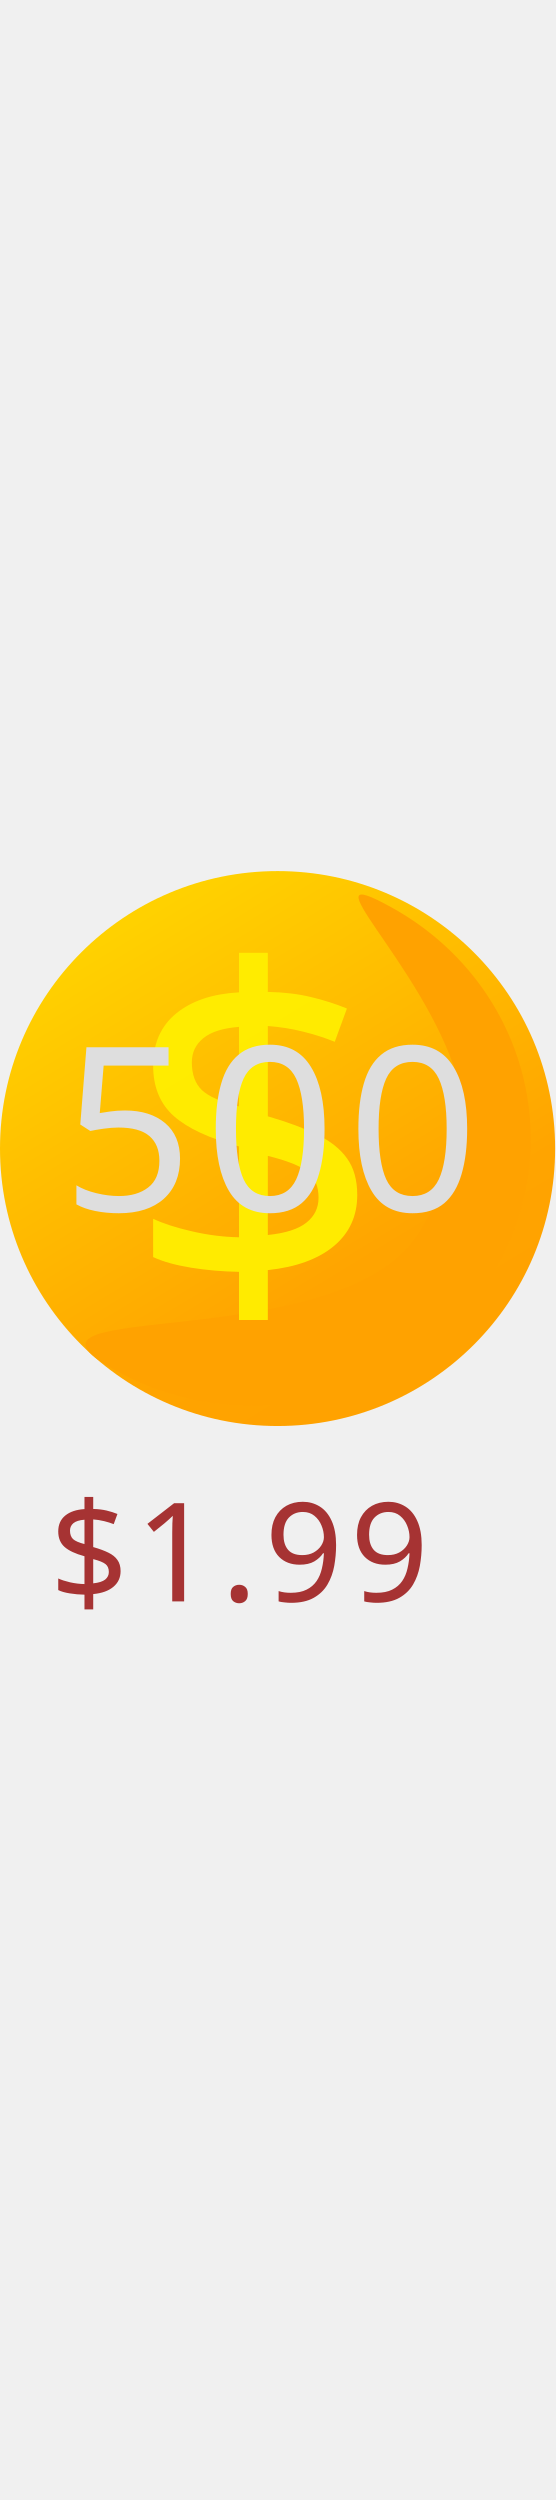
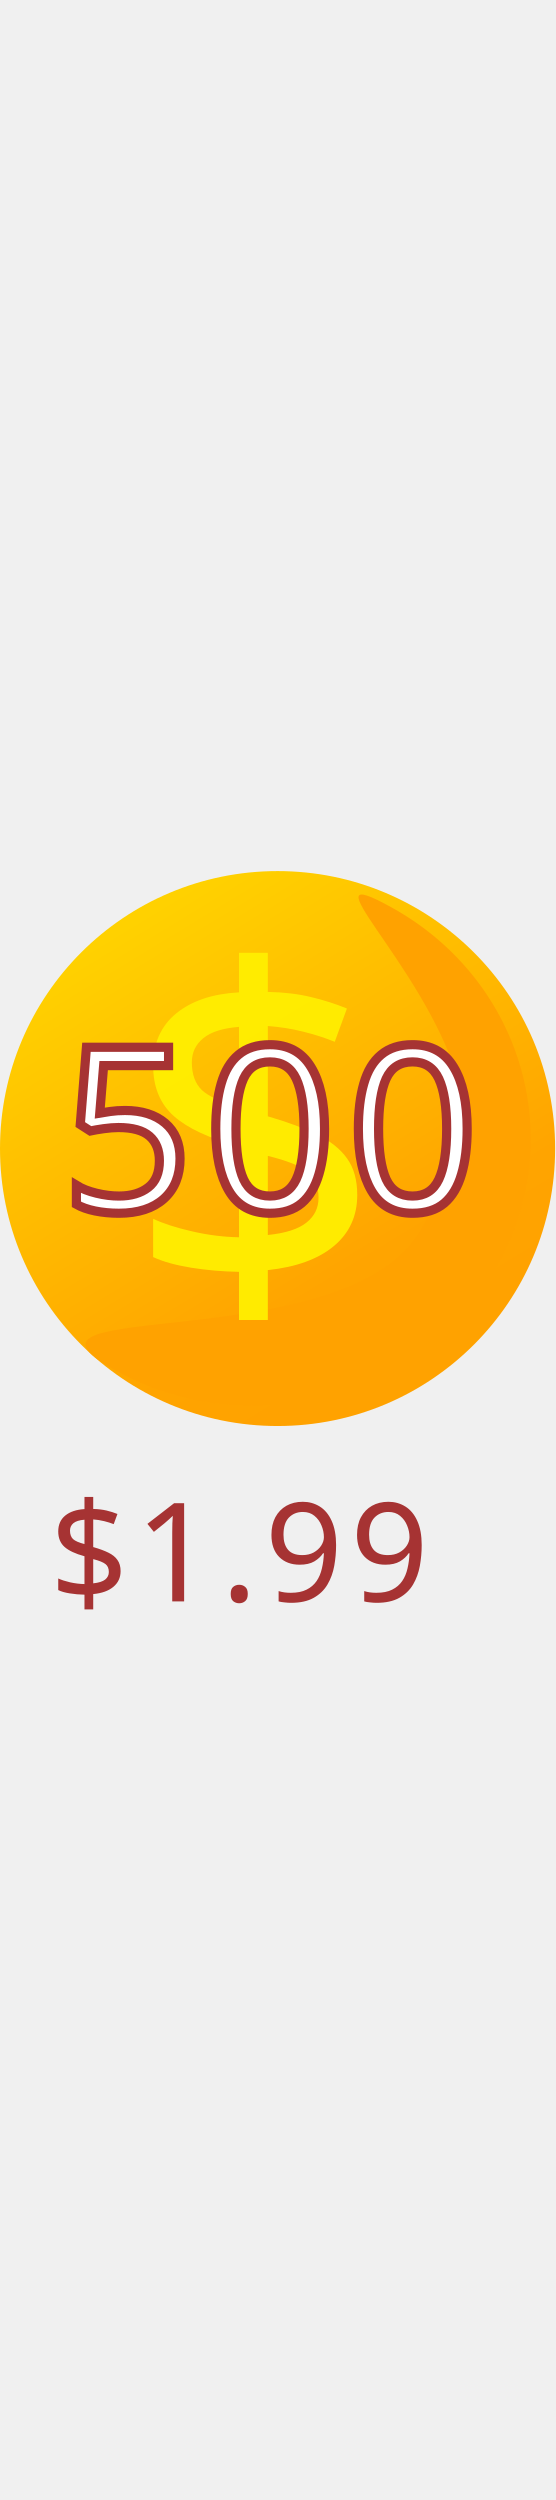
<svg xmlns="http://www.w3.org/2000/svg" width="60.52" height="272.535" viewBox="0 0 60.52 82.615">
  <defs>
    <linearGradient id="linear-gradient" x1="0.233" y1="0.096" x2="0.709" y2="0.879" gradientUnits="objectBoundingBox">
      <stop offset="0" stop-color="#ffd100" />
      <stop offset="0.807" stop-color="#ffa400" />
      <stop offset="1" stop-color="#ffa200" />
    </linearGradient>
  </defs>
  <g id="Group_471" data-name="Group 471" transform="translate(-627 -512.511)">
    <g id="Group_470" data-name="Group 470">
      <text id="_1.99" data-name="$1.99" transform="translate(652.197 592.126)" fill="#a63333" font-size="15" font-family="FuturaPressPress, FuturaPress Press" letter-spacing="0.05em">
        <tspan x="-19.785" y="0">$1.99</tspan>
      </text>
      <g id="Group_373" data-name="Group 373" transform="translate(627 512.511)">
        <ellipse id="Coin" cx="30.258" cy="30.248" rx="30.258" ry="30.248" fill="url(#linear-gradient)" />
        <path id="Coin_Shading" data-name="Coin Shading" d="M29.734,25.482c5.047.086,12.406-.315,16.7-4.96C55.241,11,58.581-6.19,58.771,5.211c.276,16.547-12.655,29.737-28.883,29.461S.28,20.758,0,4.211,13.506,25.206,29.734,25.482Z" transform="translate(8.831 52.277) rotate(-60)" fill="#ffa200" />
        <text id="_" data-name="$" transform="translate(28.046 46.094)" fill="#ffec00" font-size="49" font-family="FuturaPressPress, FuturaPress Press" letter-spacing="0.45em" opacity="0.99">
          <tspan x="-14.381" y="0">$</tspan>
        </text>
-         <text id="_500" data-name="500" transform="translate(30.263 37.051)" fill="#dedede" font-size="25" font-family="FuturaPressPress, FuturaPress Press" letter-spacing="0.05em">
+         <text id="_500" data-name="500" transform="translate(30.263 37.051)" fill="#fff" stroke="#a63333" stroke-width="1" font-size="25" font-family="FuturaPressPress, FuturaPress Press" letter-spacing="0.05em">
          <tspan x="-23.512" y="0">500</tspan>
        </text>
      </g>
    </g>
  </g>
</svg>
